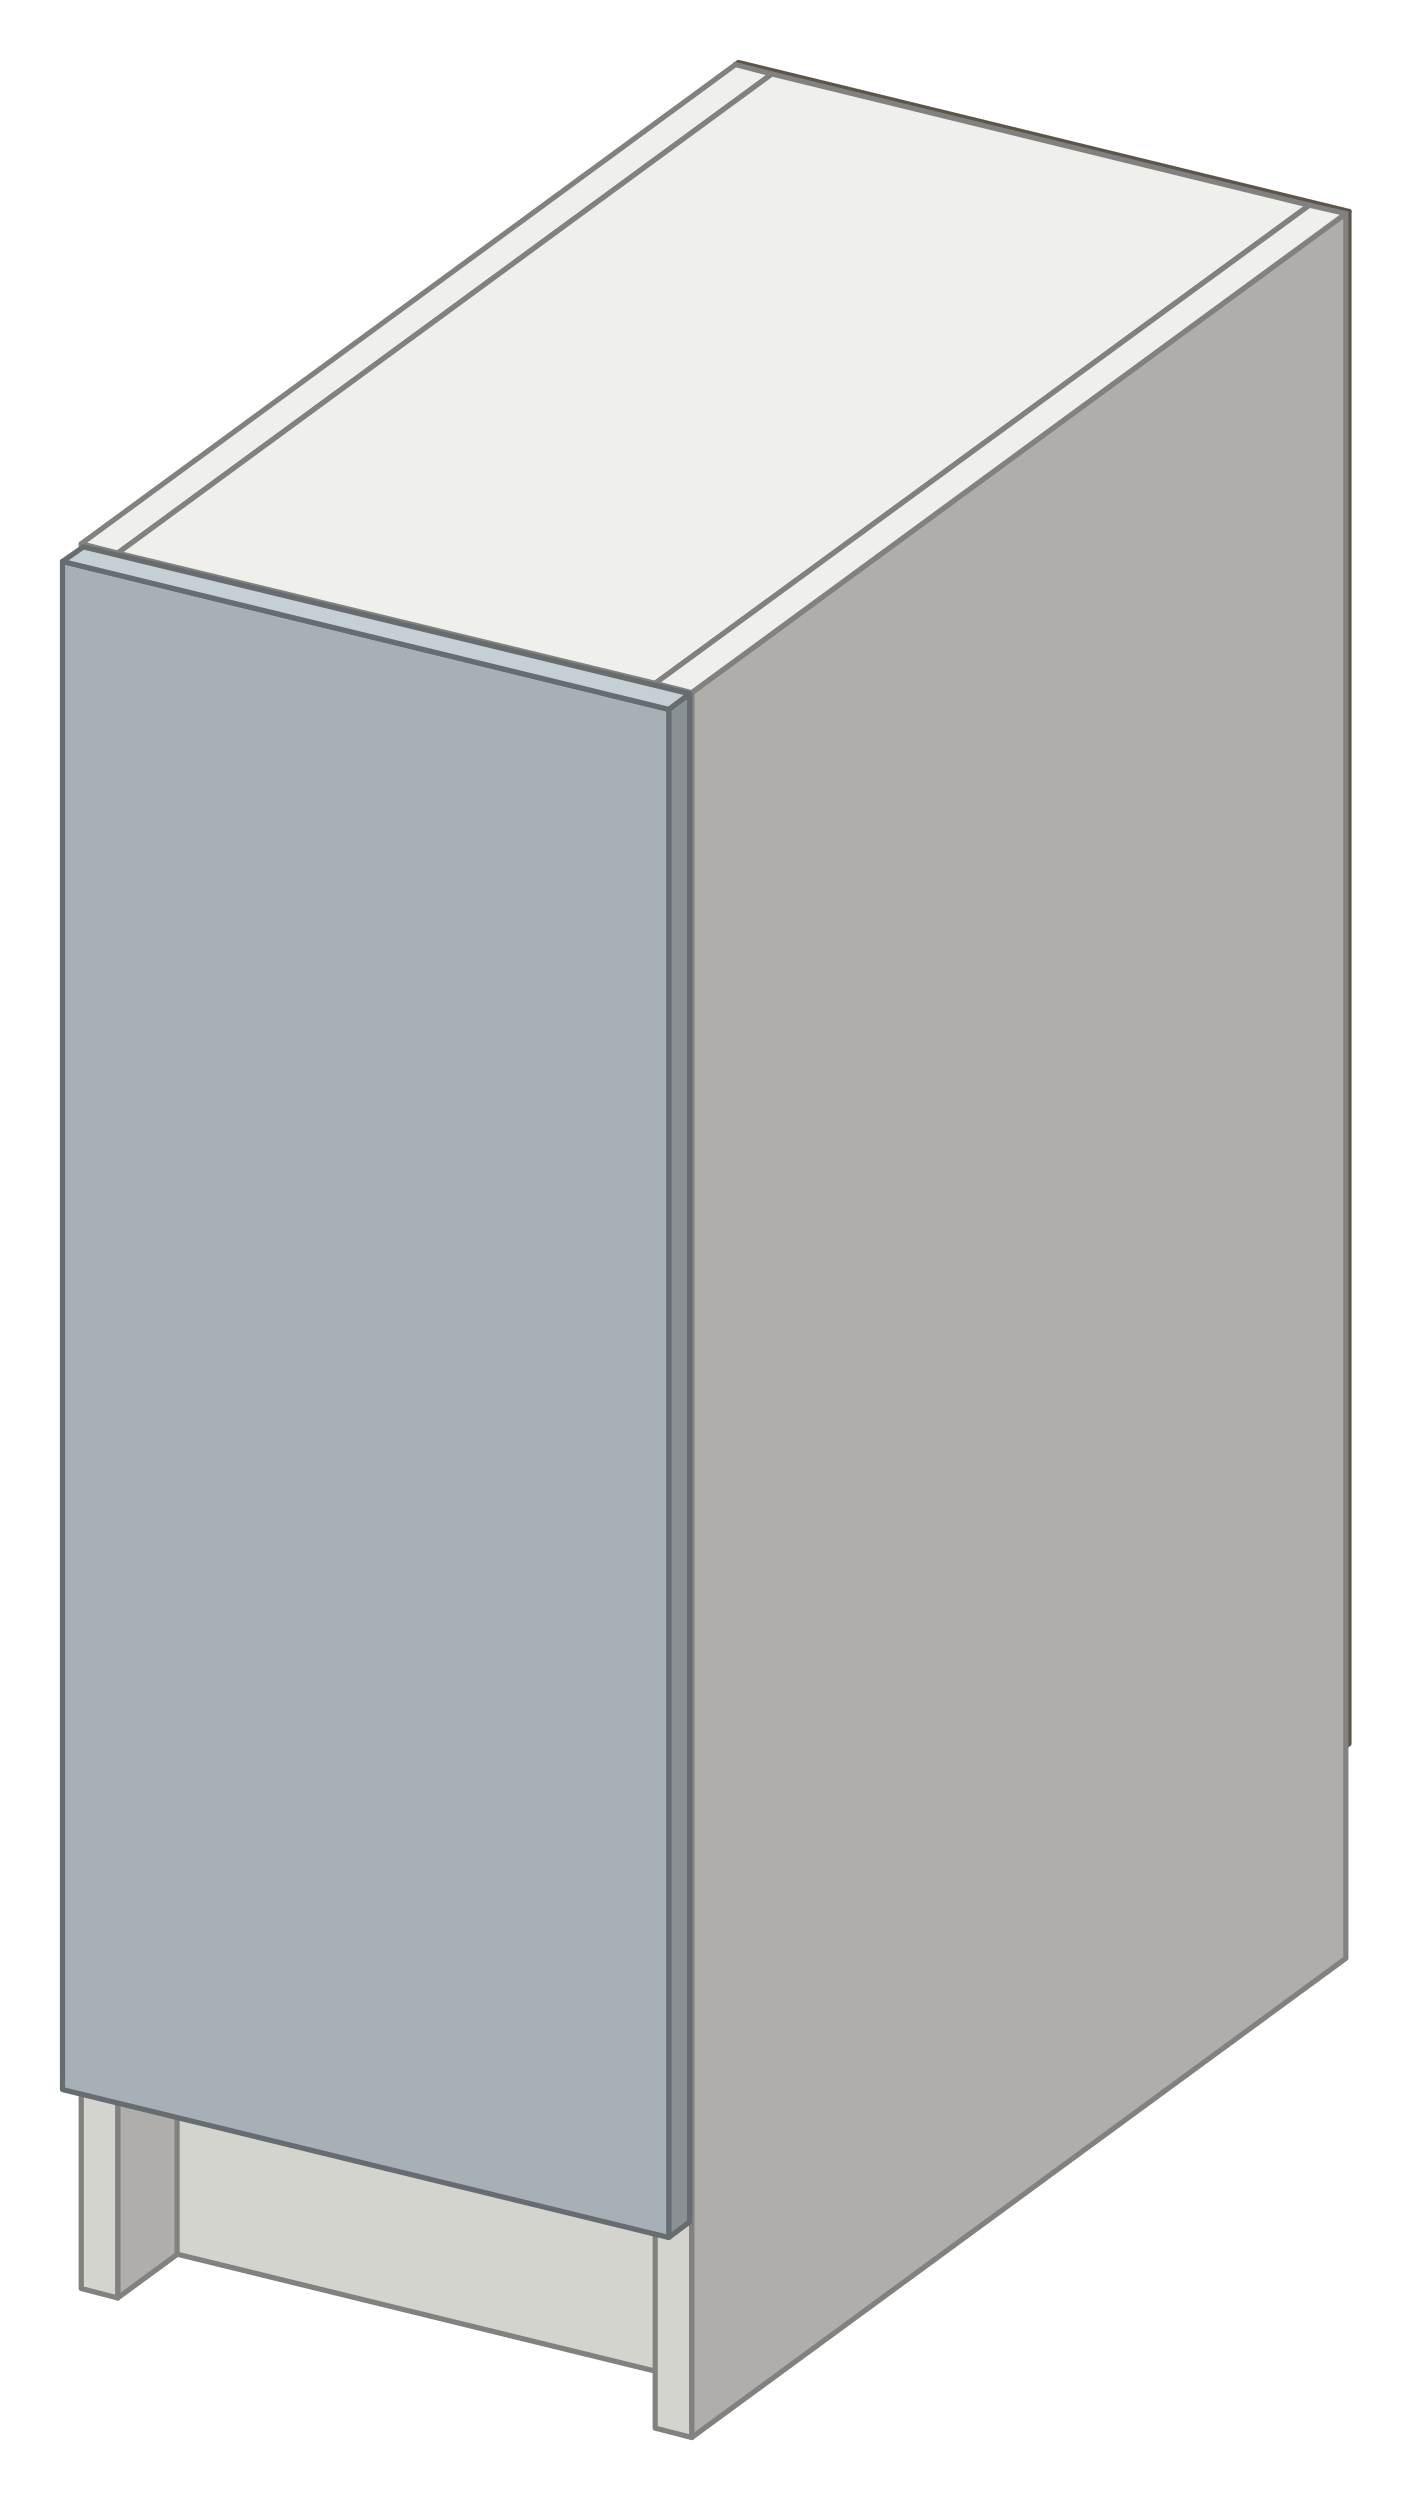
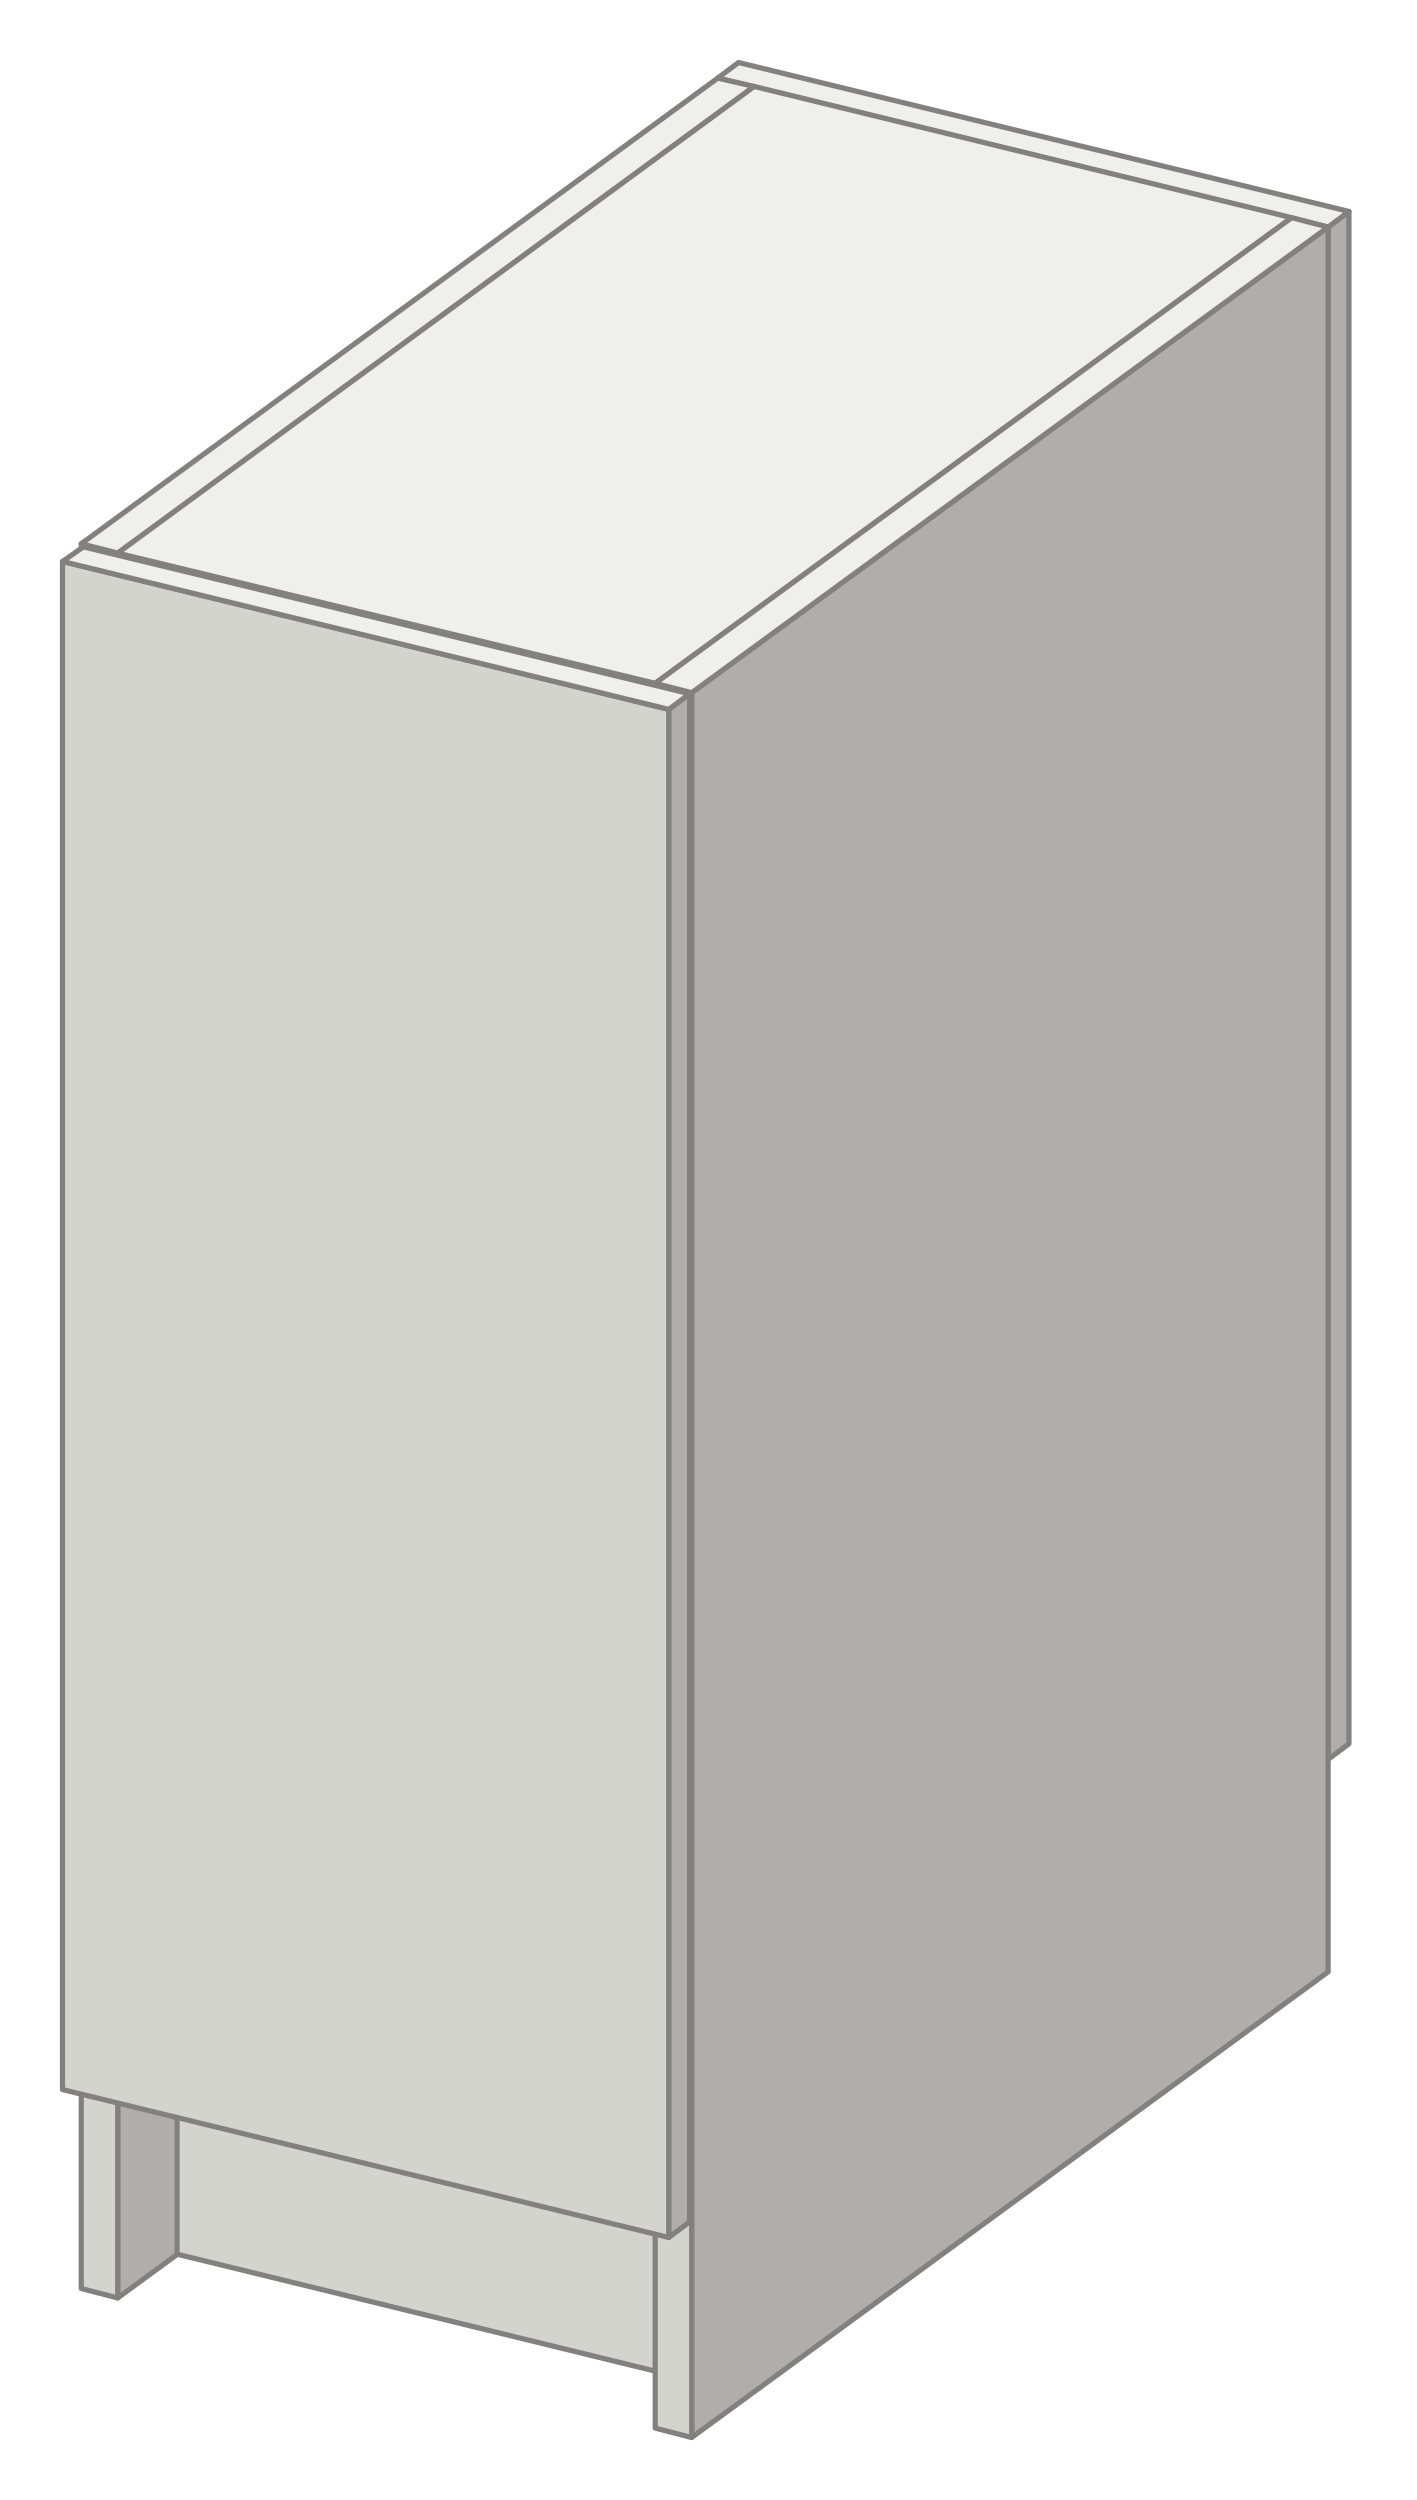
<svg xmlns="http://www.w3.org/2000/svg" viewBox="0 0 136 240" width="136" height="240" stroke-width="0.5" stroke-linejoin="round">
-   <path d="M129.2,167.6L129.5,167.4L129.5,20.3L129.2,20.5Z" fill="#7c7263" stroke="#5c554a" />
-   <path d="M70.6,153.3L129.2,167.6L129.2,20.5L70.6,6.2Z" fill="#978b79" stroke="#5c554a" />
-   <path d="M70.6,6.2L129.2,20.5L129.5,20.3L70.9,6Z" fill="#b8ac9c" stroke="#5c554a" />
-   <path d="M11.3,220.6L74.1,174.6L74.1,7.1L11.3,53.1Z" fill="#afaeaa" stroke="#82817f" />
+   <path d="M127.5,168.9L129.5,167.4L129.5,20.3L127.5,21.8Z" fill="#afaeaa" stroke="#82817f" />
+   <path d="M68.9,154.6L127.5,168.9L127.5,21.8L68.9,7.5Z" fill="#d4d4cf" stroke="#82817f" />
+   <path d="M68.9,7.5L127.5,21.8L129.5,20.3L70.9,6Z" fill="#efefeb" stroke="#82817f" />
+   <path d="M11.3,220.6L72.4,175.9L72.4,8.3L11.3,53.1Z" fill="#afaeaa" stroke="#82817f" />
  <path d="M7.8,219.7L11.3,220.6L11.3,53.1L7.8,52.2Z" fill="#d4d4cf" stroke="#82817f" />
-   <path d="M7.8,52.2L11.3,53.1L74.1,7.1L70.6,6.2Z" fill="#efefeb" stroke="#82817f" />
+   <path d="M7.8,52.2L11.3,53.1L72.4,8.3L68.9,7.5Z" fill="#efefeb" stroke="#82817f" />
  <path d="M68.5,229L70.5,227.5L70.5,207.1L68.5,208.6Z" fill="#afaeaa" stroke="#82817f" />
  <path d="M17,216.4L68.5,229L68.5,208.6L17,196Z" fill="#d4d4cf" stroke="#82817f" />
  <path d="M17,196L68.5,208.6L70.5,207.1L19,194.5Z" fill="#efefeb" stroke="#82817f" />
-   <path d="M62.9,212.7L125.7,166.8L125.7,163.1L62.9,209Z" fill="#afaeaa" stroke="#82817f" />
+   <path d="M62.9,212.7L124,168L124,164.3L62.9,209Z" fill="#afaeaa" stroke="#82817f" />
  <path d="M11.3,200.1L62.9,212.7L62.9,209L11.3,196.5Z" fill="#d4d4cf" stroke="#82817f" />
-   <path d="M11.3,196.5L62.9,209L125.7,163.1L74.1,150.5Z" fill="#efefeb" stroke="#82817f" />
-   <path d="M60.3,205.4L116.7,164.1L116.7,163.5L60.3,204.7Z" fill="#7c7263" stroke="#5c554a" />
-   <path d="M13.9,194L60.3,205.4L60.3,204.7L13.9,193.4Z" fill="#978b79" stroke="#5c554a" />
-   <path d="M13.9,193.4L60.3,204.7L116.7,163.5L70.2,152.2Z" fill="#b8ac9c" stroke="#5c554a" />
-   <path d="M17,194.2L73.4,152.9L73.4,19.9L17,61.2Z" fill="#b2b2ad" stroke="#858481" />
-   <path d="M13.9,193.4L17,194.2L17,61.2L13.9,60.4Z" fill="#d9d8d3" stroke="#858481" />
-   <path d="M13.9,60.4L17,61.2L73.4,19.9L70.2,19.2Z" fill="#f4f3ee" stroke="#858481" />
-   <path d="M111.8,164.1L113.6,162.7L113.6,29.7L111.8,31.1Z" fill="#b2b2ad" stroke="#858481" />
-   <path d="M71.6,154.2L111.8,164.1L111.8,31.1L71.6,21.2Z" fill="#d9d8d3" stroke="#858481" />
-   <path d="M71.6,21.2L111.8,31.1L113.6,29.7L73.4,19.9Z" fill="#f4f3ee" stroke="#858481" />
-   <path d="M57.2,204L59,202.7L59,69.7L57.2,71Z" fill="#b2b2ad" stroke="#858481" />
-   <path d="M17,194.2L57.2,204L57.2,71L17,61.2Z" fill="#d9d8d3" stroke="#858481" />
-   <path d="M17,61.2L57.2,71L59,69.7L18.8,59.9Z" fill="#f4f3ee" stroke="#858481" />
-   <path d="M60.3,204.7L116.7,163.5L116.7,30.5L60.3,71.8Z" fill="#b2b2ad" stroke="#858481" />
-   <path d="M57.2,204L60.3,204.7L60.3,71.8L57.2,71Z" fill="#d9d8d3" stroke="#858481" />
-   <path d="M57.2,71L60.3,71.8L116.7,30.5L113.6,29.7Z" fill="#f4f3ee" stroke="#858481" />
-   <path d="M62.9,69.3L125.7,23.4L125.7,19.7L62.9,65.6Z" fill="#afaeaa" stroke="#82817f" />
+   <path d="M11.3,196.5L62.9,209L124,164.3L72.4,151.7Z" fill="#efefeb" stroke="#82817f" />
+   <path d="M60.3,205.4L116.7,164.1L116.7,160.4L60.3,201.7Z" fill="#afaeaa" stroke="#82817f" />
+   <path d="M13.9,194L60.3,205.4L60.3,201.7L13.9,190.3Z" fill="#d4d4cf" stroke="#82817f" />
+   <path d="M13.9,190.3L60.3,201.7L116.7,160.4L70.2,149.1Z" fill="#efefeb" stroke="#82817f" />
+   <path d="M17.4,191.2L73.7,149.9L73.7,20L17.4,61.3Z" fill="#afaeaa" stroke="#82817f" />
+   <path d="M13.9,190.3L17.4,191.2L17.4,61.3L13.9,60.4Z" fill="#d4d4cf" stroke="#82817f" />
+   <path d="M13.9,60.4L17.4,61.3L73.7,20L70.2,19.2Z" fill="#efefeb" stroke="#82817f" />
+   <path d="M111.2,161.1L113.2,159.6L113.2,29.6L111.2,31.1Z" fill="#afaeaa" stroke="#82817f" />
+   <path d="M71.7,151.4L111.2,161.1L111.2,31.1L71.7,21.5Z" fill="#d4d4cf" stroke="#82817f" />
+   <path d="M71.7,21.5L111.2,31.1L113.2,29.6L73.7,20Z" fill="#efefeb" stroke="#82817f" />
+   <path d="M56.8,200.8L58.9,199.3L58.9,69.4L56.8,70.9Z" fill="#afaeaa" stroke="#82817f" />
+   <path d="M17.4,191.2L56.8,200.8L56.8,70.9L17.4,61.3Z" fill="#d4d4cf" stroke="#82817f" />
+   <path d="M17.4,61.3L56.8,70.9L58.9,69.4L19.4,59.8Z" fill="#efefeb" stroke="#82817f" />
+   <path d="M60.3,201.7L116.7,160.4L116.7,30.5L60.3,71.8Z" fill="#afaeaa" stroke="#82817f" />
+   <path d="M56.8,200.8L60.3,201.7L60.3,71.8L56.8,70.9Z" fill="#d4d4cf" stroke="#82817f" />
+   <path d="M56.8,70.9L60.3,71.8L116.7,30.5L113.2,29.6Z" fill="#efefeb" stroke="#82817f" />
+   <path d="M62.9,69.3L124,24.6L124,20.9L62.9,65.6Z" fill="#afaeaa" stroke="#82817f" />
  <path d="M11.3,56.7L62.9,69.3L62.9,65.6L11.3,53.1Z" fill="#d4d4cf" stroke="#82817f" />
-   <path d="M11.3,53.1L62.9,65.6L125.7,19.7L74.1,7.1Z" fill="#efefeb" stroke="#82817f" />
-   <path d="M66.4,234L129.2,188L129.2,20.5L66.4,66.5Z" fill="#afaeaa" stroke="#82817f" />
+   <path d="M11.3,53.1L62.9,65.6L124,20.9L72.4,8.3Z" fill="#efefeb" stroke="#82817f" />
+   <path d="M66.4,234L127.5,189.3L127.5,21.8L66.4,66.5Z" fill="#afaeaa" stroke="#82817f" />
  <path d="M62.9,233.1L66.4,234L66.4,66.5L62.9,65.6Z" fill="#d4d4cf" stroke="#82817f" />
-   <path d="M62.9,65.6L66.4,66.5L129.2,20.5L125.7,19.7Z" fill="#efefeb" stroke="#82817f" />
-   <path d="M64.2,214.8L66.2,213.3L66.2,66.6L64.2,68.1Z" fill="#899195" stroke="#666c6f" />
-   <path d="M6,200.6L64.2,214.8L64.2,68.1L6,53.9Z" fill="#a7b0b5" stroke="#666c6f" />
-   <path d="M6,53.9L64.2,68.1L66.2,66.6L8,52.5Z" fill="#c6cfd3" stroke="#666c6f" />
+   <path d="M62.9,65.6L66.4,66.5L127.5,21.8L124,20.9Z" fill="#efefeb" stroke="#82817f" />
+   <path d="M64.2,214.8L66.2,213.3L66.2,66.6L64.2,68.1Z" fill="#afaeaa" stroke="#82817f" />
+   <path d="M6,200.6L64.2,214.8L64.2,68.1L6,53.9Z" fill="#d4d4cf" stroke="#82817f" />
+   <path d="M6,53.9L64.2,68.1L66.2,66.6L8,52.5Z" fill="#efefeb" stroke="#82817f" />
</svg>
